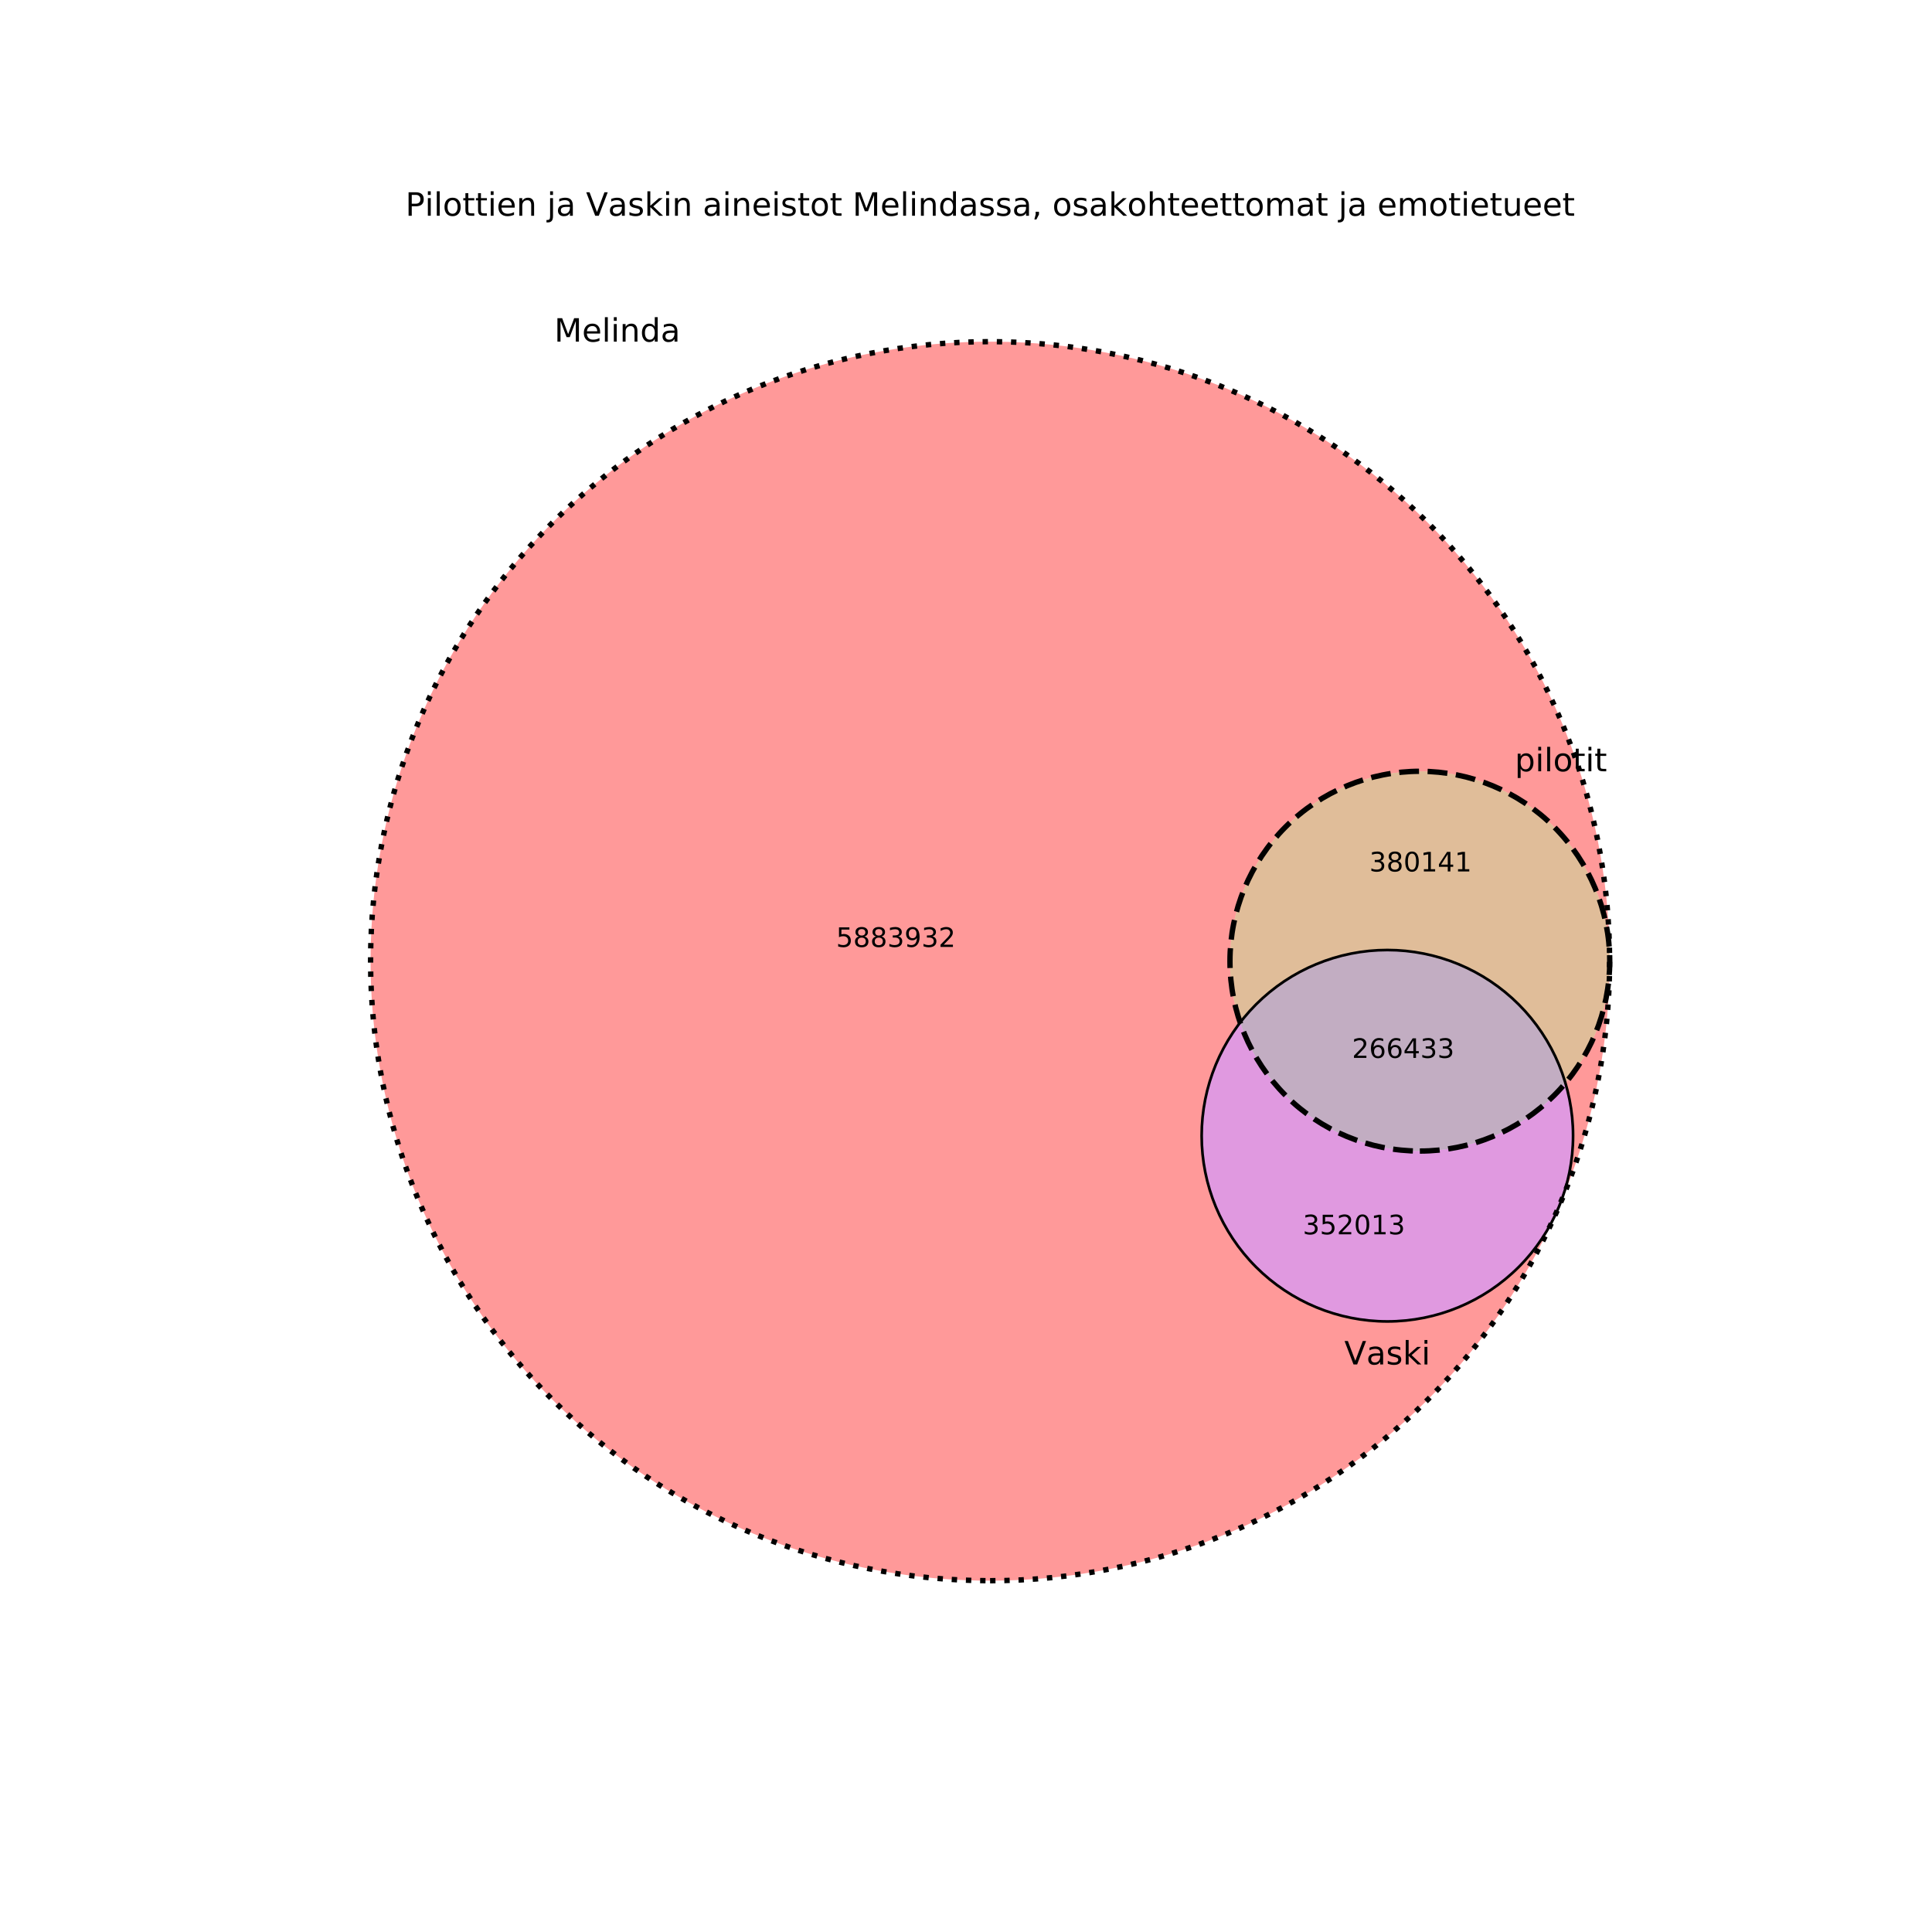
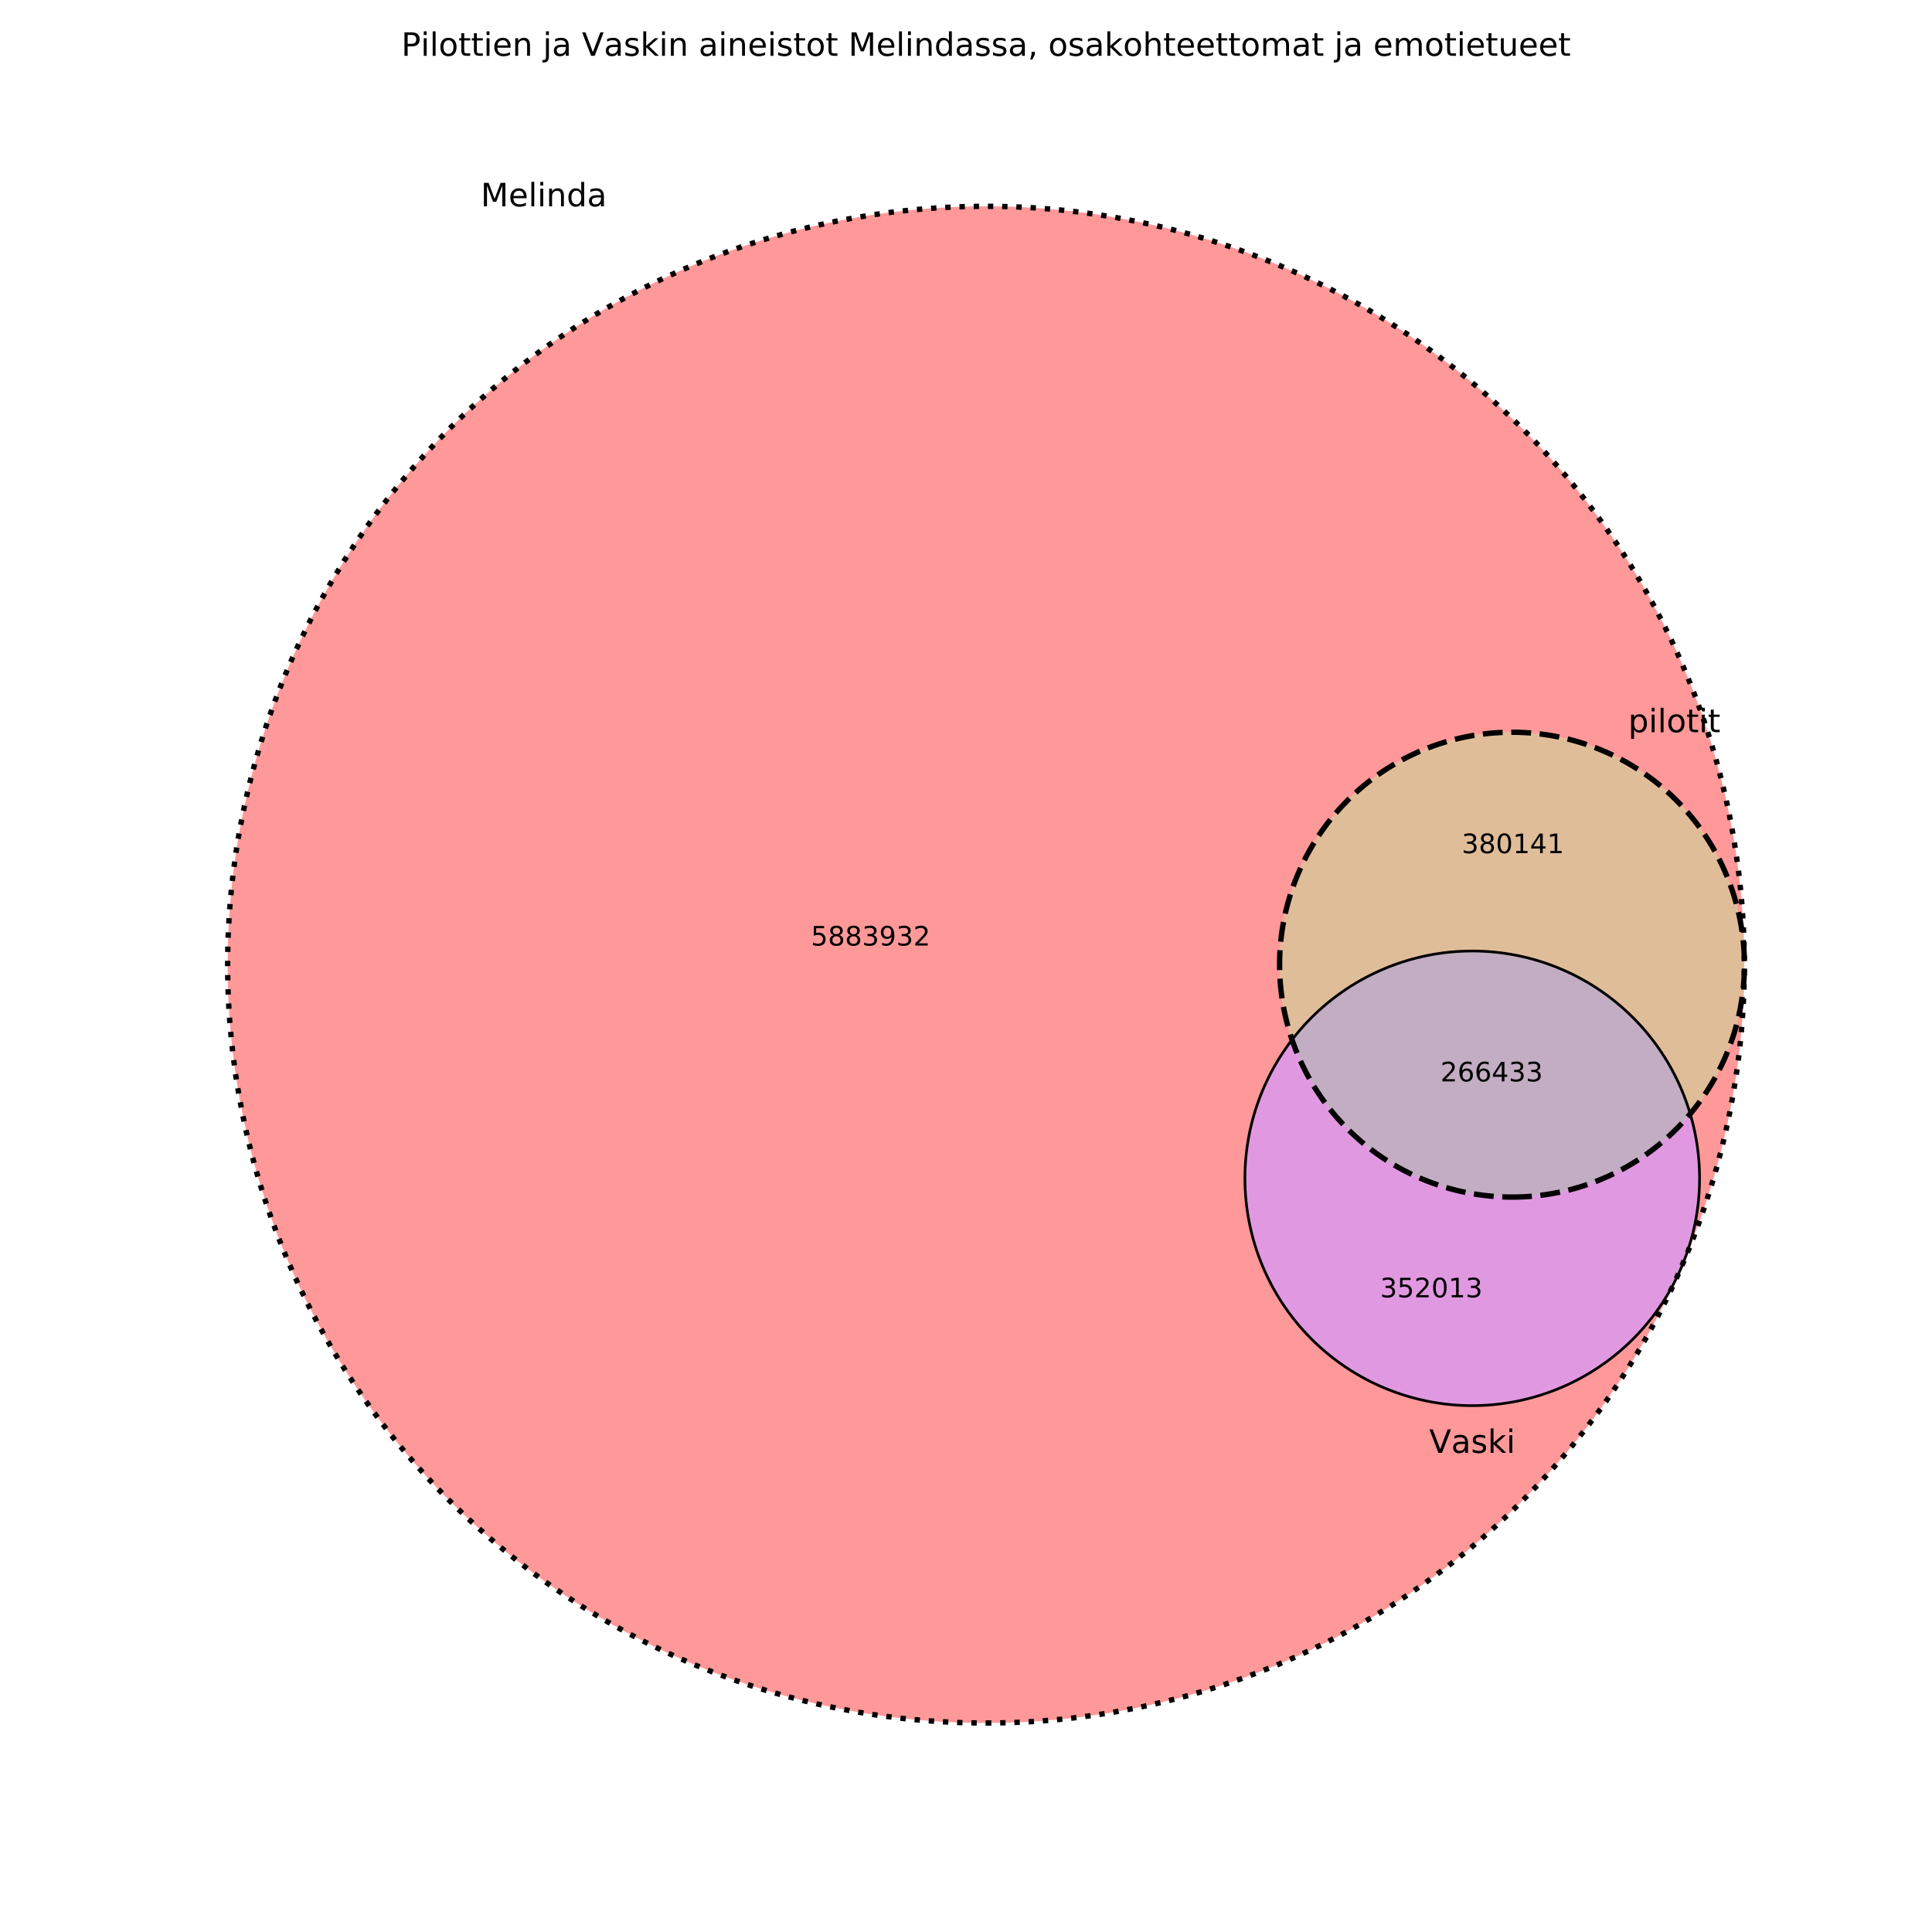
<svg xmlns="http://www.w3.org/2000/svg" xmlns:xlink="http://www.w3.org/1999/xlink" height="720pt" version="1.1" viewBox="0 0 720 720" width="720pt">
  <defs>
    <style type="text/css">
*{stroke-linecap:butt;stroke-linejoin:round;}
  </style>
  </defs>
  <g id="figure_1">
    <g id="patch_1">
      <path d="M 0 720  L 720 720  L 720 0  L 0 0  z " style="fill:#ffffff;" />
    </g>
    <g id="axes_1">
      <g id="patch_2">
-         <path clip-path="url(#p8beb8c3f9b)" d="M 599.839 361.089  C 599.523 368.838 597.934 376.483 595.138 383.717  C 592.341 390.952 588.374 397.677 583.395 403.624  C 585.561 410.946 586.5 418.576 586.174 426.205  C 585.848 433.833 584.262 441.356 581.48 448.466  C 587.34 434.672 591.842 420.34 594.924 405.674  C 598.006 391.007 599.652 376.075 599.839 361.089  M 599.839 355.311  C 599.487 327.124 593.975 299.239 583.577 273.038  C 573.179 246.836 558.07 222.76 538.999 202.001  C 519.928 181.243 497.215 164.151 471.987 151.575  C 446.759 138.998 419.44 131.147 391.384 128.412  C 363.328 125.676 335.007 128.102 307.825 135.569  C 280.643 143.035 255.056 155.417 232.335 172.101  C 209.613 188.785 190.138 209.489 174.874 233.189  C 159.611 256.888 148.817 283.183 143.026 310.771  C 137.235 338.359 136.545 366.775 140.991 394.612  C 145.437 422.448 154.943 449.236 169.038 473.648  C 183.134 498.06 201.582 519.685 223.468 537.451  C 245.353 555.217 270.309 568.826 297.097 577.603  C 323.885 586.379 352.055 590.176 380.21 588.805  C 408.366 587.433 436.034 580.917 461.842 569.579  C 487.651 558.241 511.166 542.272 531.221 522.463  C 551.277 502.654 567.536 479.339 579.193 453.673  C 574.941 462.36 568.916 470.061 561.505 476.277  C 554.095 482.493 545.463 487.087 536.168 489.762  C 526.873 492.436 517.119 493.133 507.538 491.807  C 497.958 490.481 488.76 487.161 480.541 482.061  C 472.323 476.962 465.263 470.196 459.82 462.201  C 454.377 454.206 450.669 445.158 448.938 435.642  C 447.206 426.126 447.489 416.352 449.767 406.952  C 452.045 397.551 456.268 388.732 462.164 381.065  C 458.884 371.458 457.71 361.257 458.72 351.156  C 459.731 341.055 462.903 331.289 468.021 322.522  C 473.139 313.755 480.084 306.192 488.383 300.346  C 496.683 294.5 506.143 290.508 516.122 288.642  C 526.1 286.775 536.364 287.077 546.215 289.528  C 556.066 291.978 565.276 296.52 573.217 302.844  C 581.158 309.168 587.646 317.127 592.239 326.179  C 596.833 335.232 599.425 345.168 599.839 355.311  " style="fill:#ff0000;opacity:0.4;" />
+         <path clip-path="url(#pfd903be830)" d="M 650.03 363.036  C 649.643 372.522 647.698 381.88 644.275 390.735  C 640.852 399.59 635.996 407.822 629.902 415.102  C 632.552 424.064 633.702 433.404 633.303 442.742  C 632.904 452.08 630.963 461.288 627.558 469.992  C 634.73 453.107 640.241 435.564 644.014 417.611  C 647.786 399.658 649.801 381.38 650.03 363.036  M 650.03 355.964  C 649.599 321.461 642.852 287.328 630.124 255.256  C 617.396 223.184 598.902 193.713 575.558 168.303  C 552.214 142.893 524.412 121.972 493.531 106.578  C 462.651 91.183 429.211 81.573 394.868 78.225  C 360.526 74.877 325.859 77.846 292.587 86.985  C 259.314 96.125 227.995 111.282 200.182 131.703  C 172.369 152.125 148.53 177.469 129.847 206.478  C 111.164 235.488 97.951 267.675 90.862 301.444  C 83.774 335.213 82.93 369.997 88.372 404.07  C 93.813 438.143 105.45 470.934 122.703 500.815  C 139.957 530.697 162.539 557.167 189.328 578.914  C 216.118 600.661 246.665 617.319 279.455 628.062  C 312.245 638.805 346.727 643.453 381.191 641.774  C 415.655 640.096 449.522 632.12 481.113 618.241  C 512.704 604.363 541.488 584.815 566.037 560.568  C 590.587 536.321 610.489 507.781 624.758 476.364  C 619.554 486.999 612.178 496.425 603.107 504.034  C 594.036 511.642 583.47 517.265 572.092 520.539  C 560.715 523.814 548.776 524.667 537.048 523.043  C 525.321 521.42 514.063 517.356 504.002 511.114  C 493.942 504.872 485.301 496.59 478.638 486.804  C 471.975 477.017 467.437 465.942 465.318 454.293  C 463.198 442.645 463.544 430.681 466.332 419.175  C 469.121 407.669 474.291 396.874 481.508 387.488  C 477.493 375.729 476.055 363.242 477.292 350.878  C 478.529 338.513 482.412 326.559 488.676 315.828  C 494.941 305.097 503.442 295.839 513.601 288.683  C 523.76 281.528 535.341 276.641 547.555 274.356  C 559.769 272.071 572.333 272.441 584.391 275.441  C 596.45 278.44 607.723 284 617.443 291.74  C 627.163 299.481 635.105 309.224 640.728 320.305  C 646.35 331.386 649.523 343.548 650.03 355.964  " style="fill:#ff0000;opacity:0.4;" />
      </g>
      <g id="patch_3">
-         <path clip-path="url(#p8beb8c3f9b)" d="M 599.839 355.311  C 599.425 345.168 596.833 335.232 592.239 326.179  C 587.646 317.127 581.158 309.168 573.217 302.844  C 565.276 296.52 556.066 291.978 546.215 289.528  C 536.364 287.077 526.1 286.775 516.122 288.642  C 506.143 290.508 496.683 294.5 488.383 300.346  C 480.084 306.192 473.139 313.755 468.021 322.522  C 462.903 331.289 459.731 341.055 458.72 351.156  C 457.71 361.257 458.884 371.458 462.164 381.065  C 469.942 370.95 480.367 363.181 492.282 358.619  C 504.198 354.057 517.146 352.877 529.69 355.212  C 542.233 357.546 553.89 363.304 563.367 371.847  C 572.844 380.389 579.777 391.389 583.395 403.624  C 588.374 397.677 592.341 390.952 595.138 383.717  C 597.934 376.483 599.523 368.838 599.839 361.089  C 599.851 360.126 599.857 359.163 599.857 358.2  C 599.857 357.237 599.851 356.274 599.839 355.311  " style="fill:#b25900;opacity:0.4;" />
+         <path clip-path="url(#pfd903be830)" d="M 650.03 355.964  C 649.523 343.548 646.35 331.386 640.728 320.305  C 635.105 309.224 627.163 299.481 617.443 291.74  C 607.723 284 596.45 278.44 584.391 275.441  C 572.333 272.441 559.769 272.071 547.555 274.356  C 535.341 276.641 523.76 281.528 513.601 288.683  C 503.442 295.839 494.941 305.097 488.676 315.828  C 482.412 326.559 478.529 338.513 477.292 350.878  C 476.055 363.242 477.493 375.729 481.508 387.488  C 491.028 375.107 503.789 365.597 518.374 360.013  C 532.959 354.428 548.809 352.985 564.163 355.842  C 579.517 358.699 593.786 365.747 605.386 376.204  C 616.987 386.661 625.472 400.125 629.902 415.102  C 635.996 407.822 640.852 399.59 644.275 390.735  C 647.698 381.88 649.643 372.522 650.03 363.036  C 650.045 361.858 650.053 360.679 650.053 359.5  C 650.053 358.321 650.045 357.142 650.03 355.964  " style="fill:#b25900;opacity:0.4;" />
      </g>
      <g id="patch_4">
-         <path clip-path="url(#p8beb8c3f9b)" d="M 583.395 403.624  C 575.341 413.246 564.87 420.554 553.061 424.797  C 541.252 429.04 528.524 430.066 516.188 427.771  C 503.851 425.475 492.345 419.939 482.852 411.732  C 473.36 403.526 466.219 392.94 462.164 381.065  C 456.268 388.732 452.045 397.551 449.767 406.952  C 447.489 416.352 447.206 426.126 448.938 435.642  C 450.669 445.158 454.377 454.206 459.82 462.201  C 465.263 470.196 472.323 476.962 480.541 482.061  C 488.76 487.161 497.958 490.481 507.538 491.807  C 517.119 493.133 526.873 492.436 536.168 489.762  C 545.463 487.087 554.095 482.493 561.505 476.277  C 568.916 470.061 574.941 462.36 579.193 453.673  C 579.585 452.81 579.971 451.944 580.353 451.077  C 580.734 450.209 581.11 449.339 581.48 448.466  C 584.262 441.356 585.848 433.833 586.174 426.205  C 586.5 418.576 585.561 410.946 583.395 403.624  " style="fill:#b200b2;opacity:0.4;" />
+         <path clip-path="url(#pfd903be830)" d="M 629.902 415.102  C 620.042 426.879 607.226 435.825 592.77 441.019  C 578.315 446.212 562.736 447.469 547.635 444.659  C 532.535 441.849 518.45 435.072 506.831 425.027  C 495.212 414.981 486.471 402.024 481.508 387.488  C 474.291 396.874 469.121 407.669 466.332 419.175  C 463.544 430.681 463.198 442.645 465.318 454.293  C 467.437 465.942 471.975 477.017 478.638 486.804  C 485.301 496.59 493.942 504.872 504.002 511.114  C 514.063 517.356 525.321 521.42 537.048 523.043  C 548.776 524.667 560.715 523.814 572.092 520.539  C 583.47 517.265 594.036 511.642 603.107 504.034  C 612.178 496.425 619.554 486.999 624.758 476.364  C 625.237 475.308 625.711 474.249 626.177 473.187  C 626.644 472.124 627.104 471.059 627.558 469.992  C 630.963 461.288 632.904 452.08 633.303 442.742  C 633.702 433.404 632.552 424.064 629.902 415.102  " style="fill:#b200b2;opacity:0.4;" />
      </g>
      <g id="patch_5">
-         <path clip-path="url(#p8beb8c3f9b)" d="M 462.164 381.065  C 466.219 392.94 473.36 403.526 482.852 411.732  C 492.345 419.939 503.851 425.475 516.188 427.771  C 528.524 430.066 541.252 429.04 553.061 424.797  C 564.87 420.554 575.341 413.246 583.395 403.624  C 579.777 391.389 572.844 380.389 563.367 371.847  C 553.89 363.304 542.233 357.546 529.69 355.212  C 517.146 352.877 504.198 354.057 492.282 358.619  C 480.367 363.181 469.942 370.95 462.164 381.065  " style="fill:#663366;opacity:0.4;" />
+         <path clip-path="url(#pfd903be830)" d="M 481.508 387.488  C 486.471 402.024 495.212 414.981 506.831 425.027  C 518.45 435.072 532.535 441.849 547.635 444.659  C 562.736 447.469 578.315 446.212 592.77 441.019  C 607.226 435.825 620.042 426.879 629.902 415.102  C 625.472 400.125 616.987 386.661 605.386 376.204  C 593.786 365.747 579.517 358.699 564.163 355.842  C 548.809 352.985 532.959 354.428 518.374 360.013  C 503.789 365.597 491.028 375.107 481.508 387.488  " style="fill:#663366;opacity:0.4;" />
      </g>
      <g id="patch_6">
-         <path clip-path="url(#p8beb8c3f9b)" d="M 368.98 589.078  C 430.209 589.078 488.939 564.751 532.235 521.455  C 575.531 478.16 599.857 419.43 599.857 358.2  C 599.857 296.97 575.531 238.24 532.235 194.945  C 488.939 151.649 430.209 127.322 368.98 127.322  C 307.75 127.322 249.02 151.649 205.724 194.945  C 162.428 238.24 138.102 296.97 138.102 358.2  C 138.102 419.43 162.428 478.16 205.724 521.455  C 249.02 564.751 307.75 589.078 368.98 589.078  z " style="fill:none;stroke:#000000;stroke-dasharray:2,3.3;stroke-dashoffset:0;stroke-linejoin:miter;stroke-width:2;" />
+         <path clip-path="url(#pfd903be830)" d="M 367.444 642.109  C 442.392 642.109 514.282 612.331 567.278 559.335  C 620.275 506.338 650.053 434.449 650.053 359.5  C 650.053 284.551 620.275 212.662 567.278 159.665  C 514.282 106.669 442.392 76.891 367.444 76.891  C 292.495 76.891 220.606 106.669 167.609 159.665  C 114.612 212.662 84.835 284.551 84.835 359.5  C 84.835 434.449 114.612 506.338 167.609 559.335  C 220.606 612.331 292.495 642.109 367.444 642.109  z " style="fill:none;stroke:#000000;stroke-dasharray:2,3.3;stroke-dashoffset:0;stroke-linejoin:miter;stroke-width:2;" />
      </g>
      <g id="patch_7">
-         <path clip-path="url(#p8beb8c3f9b)" d="M 529.134 428.965  C 547.901 428.965 565.902 421.509 579.172 408.238  C 592.442 394.968 599.898 376.967 599.898 358.2  C 599.898 339.433 592.442 321.432 579.172 308.162  C 565.902 294.891 547.901 287.435 529.134 287.435  C 510.366 287.435 492.366 294.891 479.095 308.162  C 465.825 321.432 458.369 339.433 458.369 358.2  C 458.369 376.967 465.825 394.968 479.095 408.238  C 492.366 421.509 510.366 428.965 529.134 428.965  z " style="fill:none;stroke:#000000;stroke-dasharray:7.4,3.2;stroke-dashoffset:0;stroke-linejoin:miter;stroke-width:2;" />
+         <path clip-path="url(#pfd903be830)" d="M 563.482 446.121  C 586.454 446.121 608.488 436.994 624.732 420.75  C 640.976 404.506 650.103 382.472 650.103 359.5  C 650.103 336.528 640.976 314.494 624.732 298.25  C 608.488 282.006 586.454 272.879 563.482 272.879  C 540.51 272.879 518.476 282.006 502.232 298.25  C 485.988 314.494 476.861 336.528 476.861 359.5  C 476.861 382.472 485.988 404.506 502.232 420.75  C 518.476 436.994 540.51 446.121 563.482 446.121  z " style="fill:none;stroke:#000000;stroke-dasharray:7.4,3.2;stroke-dashoffset:0;stroke-linejoin:miter;stroke-width:2;" />
      </g>
      <g id="patch_8">
-         <path clip-path="url(#p8beb8c3f9b)" d="M 517.028 492.461  C 535.383 492.461 552.988 485.168 565.966 472.19  C 578.945 459.211 586.237 441.606 586.237 423.252  C 586.237 404.898 578.945 387.293 565.966 374.314  C 552.988 361.336 535.383 354.044 517.028 354.044  C 498.674 354.044 481.069 361.336 468.091 374.314  C 455.112 387.293 447.82 404.898 447.82 423.252  C 447.82 441.606 455.112 459.211 468.091 472.19  C 481.069 485.168 498.674 492.461 517.028 492.461  z " style="fill:none;stroke:#000000;stroke-linejoin:miter;" />
+         <path clip-path="url(#pfd903be830)" d="M 548.665 523.843  C 571.131 523.843 592.681 514.917 608.568 499.031  C 624.454 483.144 633.38 461.595 633.38 439.128  C 633.38 416.661 624.454 395.111 608.568 379.225  C 592.681 363.338 571.131 354.412 548.665 354.412  C 526.198 354.412 504.648 363.338 488.762 379.225  C 472.875 395.111 463.949 416.661 463.949 439.128  C 463.949 461.595 472.875 483.144 488.762 499.031  C 504.648 514.917 526.198 523.843 548.665 523.843  z " style="fill:none;stroke:#000000;stroke-linejoin:miter;" />
      </g>
      <g id="text_1">
        <defs>
          <path d="M 10.797 72.906  L 49.516 72.906  L 49.516 64.594  L 19.828 64.594  L 19.828 46.734  Q 21.969 47.469 24.109 47.828  Q 26.266 48.188 28.422 48.188  Q 40.625 48.188 47.75 41.5  Q 54.891 34.812 54.891 23.391  Q 54.891 11.625 47.562 5.094  Q 40.234 -1.422 26.906 -1.422  Q 22.312 -1.422 17.547 -0.641  Q 12.797 0.141 7.719 1.703  L 7.719 11.625  Q 12.109 9.234 16.797 8.062  Q 21.484 6.891 26.703 6.891  Q 35.156 6.891 40.078 11.328  Q 45.016 15.766 45.016 23.391  Q 45.016 31 40.078 35.438  Q 35.156 39.891 26.703 39.891  Q 22.75 39.891 18.812 39.016  Q 14.891 38.141 10.797 36.281  z " id="DejaVuSans-35" />
          <path d="M 31.781 34.625  Q 24.75 34.625 20.719 30.859  Q 16.703 27.094 16.703 20.516  Q 16.703 13.922 20.719 10.156  Q 24.75 6.391 31.781 6.391  Q 38.812 6.391 42.859 10.172  Q 46.922 13.969 46.922 20.516  Q 46.922 27.094 42.891 30.859  Q 38.875 34.625 31.781 34.625  z M 21.922 38.812  Q 15.578 40.375 12.031 44.719  Q 8.5 49.078 8.5 55.328  Q 8.5 64.062 14.719 69.141  Q 20.953 74.219 31.781 74.219  Q 42.672 74.219 48.875 69.141  Q 55.078 64.062 55.078 55.328  Q 55.078 49.078 51.531 44.719  Q 48 40.375 41.703 38.812  Q 48.828 37.156 52.797 32.312  Q 56.781 27.484 56.781 20.516  Q 56.781 9.906 50.312 4.234  Q 43.844 -1.422 31.781 -1.422  Q 19.734 -1.422 13.25 4.234  Q 6.781 9.906 6.781 20.516  Q 6.781 27.484 10.781 32.312  Q 14.797 37.156 21.922 38.812  z M 18.312 54.391  Q 18.312 48.734 21.844 45.562  Q 25.391 42.391 31.781 42.391  Q 38.141 42.391 41.719 45.562  Q 45.312 48.734 45.312 54.391  Q 45.312 60.062 41.719 63.234  Q 38.141 66.406 31.781 66.406  Q 25.391 66.406 21.844 63.234  Q 18.312 60.062 18.312 54.391  z " id="DejaVuSans-38" />
          <path d="M 40.578 39.312  Q 47.656 37.797 51.625 33  Q 55.609 28.219 55.609 21.188  Q 55.609 10.406 48.188 4.484  Q 40.766 -1.422 27.094 -1.422  Q 22.516 -1.422 17.656 -0.516  Q 12.797 0.391 7.625 2.203  L 7.625 11.719  Q 11.719 9.328 16.594 8.109  Q 21.484 6.891 26.812 6.891  Q 36.078 6.891 40.938 10.547  Q 45.797 14.203 45.797 21.188  Q 45.797 27.641 41.281 31.266  Q 36.766 34.906 28.719 34.906  L 20.219 34.906  L 20.219 43.016  L 29.109 43.016  Q 36.375 43.016 40.234 45.922  Q 44.094 48.828 44.094 54.297  Q 44.094 59.906 40.109 62.906  Q 36.141 65.922 28.719 65.922  Q 24.656 65.922 20.016 65.031  Q 15.375 64.156 9.812 62.312  L 9.812 71.094  Q 15.438 72.656 20.344 73.438  Q 25.25 74.219 29.594 74.219  Q 40.828 74.219 47.359 69.109  Q 53.906 64.016 53.906 55.328  Q 53.906 49.266 50.438 45.094  Q 46.969 40.922 40.578 39.312  z " id="DejaVuSans-33" />
          <path d="M 10.984 1.516  L 10.984 10.5  Q 14.703 8.734 18.5 7.812  Q 22.312 6.891 25.984 6.891  Q 35.75 6.891 40.891 13.453  Q 46.047 20.016 46.781 33.406  Q 43.953 29.203 39.594 26.953  Q 35.25 24.703 29.984 24.703  Q 19.047 24.703 12.672 31.312  Q 6.297 37.938 6.297 49.422  Q 6.297 60.641 12.938 67.422  Q 19.578 74.219 30.609 74.219  Q 43.266 74.219 49.922 64.516  Q 56.594 54.828 56.594 36.375  Q 56.594 19.141 48.406 8.859  Q 40.234 -1.422 26.422 -1.422  Q 22.703 -1.422 18.891 -0.688  Q 15.094 0.047 10.984 1.516  z M 30.609 32.422  Q 37.25 32.422 41.125 36.953  Q 45.016 41.5 45.016 49.422  Q 45.016 57.281 41.125 61.844  Q 37.25 66.406 30.609 66.406  Q 23.969 66.406 20.094 61.844  Q 16.219 57.281 16.219 49.422  Q 16.219 41.5 20.094 36.953  Q 23.969 32.422 30.609 32.422  z " id="DejaVuSans-39" />
          <path d="M 19.188 8.297  L 53.609 8.297  L 53.609 0  L 7.328 0  L 7.328 8.297  Q 12.938 14.109 22.625 23.891  Q 32.328 33.688 34.812 36.531  Q 39.547 41.844 41.422 45.531  Q 43.312 49.219 43.312 52.781  Q 43.312 58.594 39.234 62.25  Q 35.156 65.922 28.609 65.922  Q 23.969 65.922 18.812 64.312  Q 13.672 62.703 7.812 59.422  L 7.812 69.391  Q 13.766 71.781 18.938 73  Q 24.125 74.219 28.422 74.219  Q 39.75 74.219 46.484 68.547  Q 53.219 62.891 53.219 53.422  Q 53.219 48.922 51.531 44.891  Q 49.859 40.875 45.406 35.406  Q 44.188 33.984 37.641 27.219  Q 31.109 20.453 19.188 8.297  z " id="DejaVuSans-32" />
        </defs>
-         <g transform="translate(311.5931 352.8892)scale(0.1 -0.1)">
+         <g transform="translate(302.1887 352.381)scale(0.1 -0.1)">
          <use xlink:href="#DejaVuSans-35" />
          <use x="63.623" xlink:href="#DejaVuSans-38" />
          <use x="127.246" xlink:href="#DejaVuSans-38" />
          <use x="190.869" xlink:href="#DejaVuSans-33" />
          <use x="254.492" xlink:href="#DejaVuSans-39" />
          <use x="318.115" xlink:href="#DejaVuSans-33" />
          <use x="381.738" xlink:href="#DejaVuSans-32" />
        </g>
      </g>
      <g id="text_2">
        <defs>
          <path d="M 31.781 66.406  Q 24.172 66.406 20.328 58.906  Q 16.5 51.422 16.5 36.375  Q 16.5 21.391 20.328 13.891  Q 24.172 6.391 31.781 6.391  Q 39.453 6.391 43.281 13.891  Q 47.125 21.391 47.125 36.375  Q 47.125 51.422 43.281 58.906  Q 39.453 66.406 31.781 66.406  z M 31.781 74.219  Q 44.047 74.219 50.516 64.516  Q 56.984 54.828 56.984 36.375  Q 56.984 17.969 50.516 8.266  Q 44.047 -1.422 31.781 -1.422  Q 19.531 -1.422 13.062 8.266  Q 6.594 17.969 6.594 36.375  Q 6.594 54.828 13.062 64.516  Q 19.531 74.219 31.781 74.219  z " id="DejaVuSans-30" />
          <path d="M 12.406 8.297  L 28.516 8.297  L 28.516 63.922  L 10.984 60.406  L 10.984 69.391  L 28.422 72.906  L 38.281 72.906  L 38.281 8.297  L 54.391 8.297  L 54.391 0  L 12.406 0  z " id="DejaVuSans-31" />
          <path d="M 37.797 64.312  L 12.891 25.391  L 37.797 25.391  z M 35.203 72.906  L 47.609 72.906  L 47.609 25.391  L 58.016 25.391  L 58.016 17.188  L 47.609 17.188  L 47.609 0  L 37.797 0  L 37.797 17.188  L 4.891 17.188  L 4.891 26.703  z " id="DejaVuSans-34" />
        </defs>
-         <g transform="translate(510.3111 324.7603)scale(0.1 -0.1)">
+         <g transform="translate(544.7191 317.9495)scale(0.1 -0.1)">
          <use xlink:href="#DejaVuSans-33" />
          <use x="63.623" xlink:href="#DejaVuSans-38" />
          <use x="127.246" xlink:href="#DejaVuSans-30" />
          <use x="190.869" xlink:href="#DejaVuSans-31" />
          <use x="254.492" xlink:href="#DejaVuSans-34" />
          <use x="318.115" xlink:href="#DejaVuSans-31" />
        </g>
      </g>
      <g id="text_3">
-         <g transform="translate(485.4886 459.9926)scale(0.1 -0.1)">
+         <g transform="translate(514.3348 483.4821)scale(0.1 -0.1)">
          <use xlink:href="#DejaVuSans-33" />
          <use x="63.623" xlink:href="#DejaVuSans-35" />
          <use x="127.246" xlink:href="#DejaVuSans-32" />
          <use x="190.869" xlink:href="#DejaVuSans-30" />
          <use x="254.492" xlink:href="#DejaVuSans-31" />
          <use x="318.115" xlink:href="#DejaVuSans-33" />
        </g>
      </g>
      <g id="text_4">
        <defs>
          <path d="M 33.016 40.375  Q 26.375 40.375 22.484 35.828  Q 18.609 31.297 18.609 23.391  Q 18.609 15.531 22.484 10.953  Q 26.375 6.391 33.016 6.391  Q 39.656 6.391 43.531 10.953  Q 47.406 15.531 47.406 23.391  Q 47.406 31.297 43.531 35.828  Q 39.656 40.375 33.016 40.375  z M 52.594 71.297  L 52.594 62.312  Q 48.875 64.062 45.094 64.984  Q 41.312 65.922 37.594 65.922  Q 27.828 65.922 22.672 59.328  Q 17.531 52.734 16.797 39.406  Q 19.672 43.656 24.016 45.922  Q 28.375 48.188 33.594 48.188  Q 44.578 48.188 50.953 41.516  Q 57.328 34.859 57.328 23.391  Q 57.328 12.156 50.688 5.359  Q 44.047 -1.422 33.016 -1.422  Q 20.359 -1.422 13.672 8.266  Q 6.984 17.969 6.984 36.375  Q 6.984 53.656 15.188 63.938  Q 23.391 74.219 37.203 74.219  Q 40.922 74.219 44.703 73.484  Q 48.484 72.75 52.594 71.297  z " id="DejaVuSans-36" />
        </defs>
-         <g transform="translate(503.8511 394.2505)scale(0.1 -0.1)">
+         <g transform="translate(536.8116 403.0097)scale(0.1 -0.1)">
          <use xlink:href="#DejaVuSans-32" />
          <use x="63.623" xlink:href="#DejaVuSans-36" />
          <use x="127.246" xlink:href="#DejaVuSans-36" />
          <use x="190.869" xlink:href="#DejaVuSans-34" />
          <use x="254.492" xlink:href="#DejaVuSans-33" />
          <use x="318.115" xlink:href="#DejaVuSans-33" />
        </g>
      </g>
      <g id="text_5">
        <defs>
          <path d="M 9.812 72.906  L 24.516 72.906  L 43.109 23.297  L 61.812 72.906  L 76.516 72.906  L 76.516 0  L 66.891 0  L 66.891 64.016  L 48.094 14.016  L 38.188 14.016  L 19.391 64.016  L 19.391 0  L 9.812 0  z " id="DejaVuSans-4d" />
          <path d="M 56.203 29.594  L 56.203 25.203  L 14.891 25.203  Q 15.484 15.922 20.484 11.062  Q 25.484 6.203 34.422 6.203  Q 39.594 6.203 44.453 7.469  Q 49.312 8.734 54.109 11.281  L 54.109 2.781  Q 49.266 0.734 44.188 -0.344  Q 39.109 -1.422 33.891 -1.422  Q 20.797 -1.422 13.156 6.188  Q 5.516 13.812 5.516 26.812  Q 5.516 40.234 12.766 48.109  Q 20.016 56 32.328 56  Q 43.359 56 49.781 48.891  Q 56.203 41.797 56.203 29.594  z M 47.219 32.234  Q 47.125 39.594 43.094 43.984  Q 39.062 48.391 32.422 48.391  Q 24.906 48.391 20.391 44.141  Q 15.875 39.891 15.188 32.172  z " id="DejaVuSans-65" />
          <path d="M 9.422 75.984  L 18.406 75.984  L 18.406 0  L 9.422 0  z " id="DejaVuSans-6c" />
          <path d="M 9.422 54.688  L 18.406 54.688  L 18.406 0  L 9.422 0  z M 9.422 75.984  L 18.406 75.984  L 18.406 64.594  L 9.422 64.594  z " id="DejaVuSans-69" />
          <path d="M 54.891 33.016  L 54.891 0  L 45.906 0  L 45.906 32.719  Q 45.906 40.484 42.875 44.328  Q 39.844 48.188 33.797 48.188  Q 26.516 48.188 22.312 43.547  Q 18.109 38.922 18.109 30.906  L 18.109 0  L 9.078 0  L 9.078 54.688  L 18.109 54.688  L 18.109 46.188  Q 21.344 51.125 25.703 53.562  Q 30.078 56 35.797 56  Q 45.219 56 50.047 50.172  Q 54.891 44.344 54.891 33.016  z " id="DejaVuSans-6e" />
          <path d="M 45.406 46.391  L 45.406 75.984  L 54.391 75.984  L 54.391 0  L 45.406 0  L 45.406 8.203  Q 42.578 3.328 38.25 0.953  Q 33.938 -1.422 27.875 -1.422  Q 17.969 -1.422 11.734 6.484  Q 5.516 14.406 5.516 27.297  Q 5.516 40.188 11.734 48.094  Q 17.969 56 27.875 56  Q 33.938 56 38.25 53.625  Q 42.578 51.266 45.406 46.391  z M 14.797 27.297  Q 14.797 17.391 18.875 11.75  Q 22.953 6.109 30.078 6.109  Q 37.203 6.109 41.297 11.75  Q 45.406 17.391 45.406 27.297  Q 45.406 37.203 41.297 42.844  Q 37.203 48.484 30.078 48.484  Q 22.953 48.484 18.875 42.844  Q 14.797 37.203 14.797 27.297  z " id="DejaVuSans-64" />
          <path d="M 34.281 27.484  Q 23.391 27.484 19.188 25  Q 14.984 22.516 14.984 16.5  Q 14.984 11.719 18.141 8.906  Q 21.297 6.109 26.703 6.109  Q 34.188 6.109 38.703 11.406  Q 43.219 16.703 43.219 25.484  L 43.219 27.484  z M 52.203 31.203  L 52.203 0  L 43.219 0  L 43.219 8.297  Q 40.141 3.328 35.547 0.953  Q 30.953 -1.422 24.312 -1.422  Q 15.922 -1.422 10.953 3.297  Q 6 8.016 6 15.922  Q 6 25.141 12.172 29.828  Q 18.359 34.516 30.609 34.516  L 43.219 34.516  L 43.219 35.406  Q 43.219 41.609 39.141 45  Q 35.062 48.391 27.688 48.391  Q 23 48.391 18.547 47.266  Q 14.109 46.141 10.016 43.891  L 10.016 52.203  Q 14.938 54.109 19.578 55.047  Q 24.219 56 28.609 56  Q 40.484 56 46.344 49.844  Q 52.203 43.703 52.203 31.203  z " id="DejaVuSans-61" />
        </defs>
-         <g transform="translate(206.5587 127.3221)scale(0.12 -0.12)">
+         <g transform="translate(179.1574 76.89112)scale(0.12 -0.12)">
          <use xlink:href="#DejaVuSans-4d" />
          <use x="86.279" xlink:href="#DejaVuSans-65" />
          <use x="147.803" xlink:href="#DejaVuSans-6c" />
          <use x="175.586" xlink:href="#DejaVuSans-69" />
          <use x="203.369" xlink:href="#DejaVuSans-6e" />
          <use x="266.748" xlink:href="#DejaVuSans-64" />
          <use x="330.225" xlink:href="#DejaVuSans-61" />
        </g>
      </g>
      <g id="text_6">
        <defs>
          <path d="M 18.109 8.203  L 18.109 -20.797  L 9.078 -20.797  L 9.078 54.688  L 18.109 54.688  L 18.109 46.391  Q 20.953 51.266 25.266 53.625  Q 29.594 56 35.594 56  Q 45.562 56 51.781 48.094  Q 58.016 40.188 58.016 27.297  Q 58.016 14.406 51.781 6.484  Q 45.562 -1.422 35.594 -1.422  Q 29.594 -1.422 25.266 0.953  Q 20.953 3.328 18.109 8.203  z M 48.688 27.297  Q 48.688 37.203 44.609 42.844  Q 40.531 48.484 33.406 48.484  Q 26.266 48.484 22.188 42.844  Q 18.109 37.203 18.109 27.297  Q 18.109 17.391 22.188 11.75  Q 26.266 6.109 33.406 6.109  Q 40.531 6.109 44.609 11.75  Q 48.688 17.391 48.688 27.297  z " id="DejaVuSans-70" />
          <path d="M 30.609 48.391  Q 23.391 48.391 19.188 42.75  Q 14.984 37.109 14.984 27.297  Q 14.984 17.484 19.156 11.844  Q 23.344 6.203 30.609 6.203  Q 37.797 6.203 41.984 11.859  Q 46.188 17.531 46.188 27.297  Q 46.188 37.016 41.984 42.703  Q 37.797 48.391 30.609 48.391  z M 30.609 56  Q 42.328 56 49.016 48.375  Q 55.719 40.766 55.719 27.297  Q 55.719 13.875 49.016 6.219  Q 42.328 -1.422 30.609 -1.422  Q 18.844 -1.422 12.172 6.219  Q 5.516 13.875 5.516 27.297  Q 5.516 40.766 12.172 48.375  Q 18.844 56 30.609 56  z " id="DejaVuSans-6f" />
          <path d="M 18.312 70.219  L 18.312 54.688  L 36.812 54.688  L 36.812 47.703  L 18.312 47.703  L 18.312 18.016  Q 18.312 11.328 20.141 9.422  Q 21.969 7.516 27.594 7.516  L 36.812 7.516  L 36.812 0  L 27.594 0  Q 17.188 0 13.234 3.875  Q 9.281 7.766 9.281 18.016  L 9.281 47.703  L 2.688 47.703  L 2.688 54.688  L 9.281 54.688  L 9.281 70.219  z " id="DejaVuSans-74" />
        </defs>
-         <g transform="translate(564.516 287.4351)scale(0.12 -0.12)">
+         <g transform="translate(606.7924 272.8794)scale(0.12 -0.12)">
          <use xlink:href="#DejaVuSans-70" />
          <use x="63.477" xlink:href="#DejaVuSans-69" />
          <use x="91.26" xlink:href="#DejaVuSans-6c" />
          <use x="119.043" xlink:href="#DejaVuSans-6f" />
          <use x="180.225" xlink:href="#DejaVuSans-74" />
          <use x="219.434" xlink:href="#DejaVuSans-69" />
          <use x="247.217" xlink:href="#DejaVuSans-74" />
        </g>
      </g>
      <g id="text_7">
        <defs>
          <path d="M 28.609 0  L 0.781 72.906  L 11.078 72.906  L 34.188 11.531  L 57.328 72.906  L 67.578 72.906  L 39.797 0  z " id="DejaVuSans-56" />
          <path d="M 44.281 53.078  L 44.281 44.578  Q 40.484 46.531 36.375 47.5  Q 32.281 48.484 27.875 48.484  Q 21.188 48.484 17.844 46.438  Q 14.5 44.391 14.5 40.281  Q 14.5 37.156 16.891 35.375  Q 19.281 33.594 26.516 31.984  L 29.594 31.297  Q 39.156 29.25 43.188 25.516  Q 47.219 21.781 47.219 15.094  Q 47.219 7.469 41.188 3.016  Q 35.156 -1.422 24.609 -1.422  Q 20.219 -1.422 15.453 -0.562  Q 10.688 0.297 5.422 2  L 5.422 11.281  Q 10.406 8.688 15.234 7.391  Q 20.062 6.109 24.812 6.109  Q 31.156 6.109 34.562 8.281  Q 37.984 10.453 37.984 14.406  Q 37.984 18.062 35.516 20.016  Q 33.062 21.969 24.703 23.781  L 21.578 24.516  Q 13.234 26.266 9.516 29.906  Q 5.812 33.547 5.812 39.891  Q 5.812 47.609 11.281 51.797  Q 16.75 56 26.812 56  Q 31.781 56 36.172 55.266  Q 40.578 54.547 44.281 53.078  z " id="DejaVuSans-73" />
          <path d="M 9.078 75.984  L 18.109 75.984  L 18.109 31.109  L 44.922 54.688  L 56.391 54.688  L 27.391 29.109  L 57.625 0  L 45.906 0  L 18.109 26.703  L 18.109 0  L 9.078 0  z " id="DejaVuSans-6b" />
        </defs>
-         <g transform="translate(500.9868 508.4996)scale(0.12 -0.12)">
+         <g transform="translate(532.6231 541.433)scale(0.12 -0.12)">
          <use xlink:href="#DejaVuSans-56" />
          <use x="68.299" xlink:href="#DejaVuSans-61" />
          <use x="129.578" xlink:href="#DejaVuSans-73" />
          <use x="181.678" xlink:href="#DejaVuSans-6b" />
          <use x="239.588" xlink:href="#DejaVuSans-69" />
        </g>
      </g>
      <g id="text_8">
        <defs>
          <path d="M 19.672 64.797  L 19.672 37.406  L 32.078 37.406  Q 38.969 37.406 42.719 40.969  Q 46.484 44.531 46.484 51.125  Q 46.484 57.672 42.719 61.234  Q 38.969 64.797 32.078 64.797  z M 9.812 72.906  L 32.078 72.906  Q 44.344 72.906 50.609 67.359  Q 56.891 61.812 56.891 51.125  Q 56.891 40.328 50.609 34.812  Q 44.344 29.297 32.078 29.297  L 19.672 29.297  L 19.672 0  L 9.812 0  z " id="DejaVuSans-50" />
          <path id="DejaVuSans-20" />
          <path d="M 9.422 54.688  L 18.406 54.688  L 18.406 -0.984  Q 18.406 -11.422 14.422 -16.109  Q 10.453 -20.797 1.609 -20.797  L -1.812 -20.797  L -1.812 -13.188  L 0.594 -13.188  Q 5.719 -13.188 7.562 -10.812  Q 9.422 -8.453 9.422 -0.984  z M 9.422 75.984  L 18.406 75.984  L 18.406 64.594  L 9.422 64.594  z " id="DejaVuSans-6a" />
          <path d="M 11.719 12.406  L 22.016 12.406  L 22.016 4  L 14.016 -11.625  L 7.719 -11.625  L 11.719 4  z " id="DejaVuSans-2c" />
          <path d="M 54.891 33.016  L 54.891 0  L 45.906 0  L 45.906 32.719  Q 45.906 40.484 42.875 44.328  Q 39.844 48.188 33.797 48.188  Q 26.516 48.188 22.312 43.547  Q 18.109 38.922 18.109 30.906  L 18.109 0  L 9.078 0  L 9.078 75.984  L 18.109 75.984  L 18.109 46.188  Q 21.344 51.125 25.703 53.562  Q 30.078 56 35.797 56  Q 45.219 56 50.047 50.172  Q 54.891 44.344 54.891 33.016  z " id="DejaVuSans-68" />
          <path d="M 52 44.188  Q 55.375 50.25 60.062 53.125  Q 64.75 56 71.094 56  Q 79.641 56 84.281 50.016  Q 88.922 44.047 88.922 33.016  L 88.922 0  L 79.891 0  L 79.891 32.719  Q 79.891 40.578 77.094 44.375  Q 74.312 48.188 68.609 48.188  Q 61.625 48.188 57.562 43.547  Q 53.516 38.922 53.516 30.906  L 53.516 0  L 44.484 0  L 44.484 32.719  Q 44.484 40.625 41.703 44.406  Q 38.922 48.188 33.109 48.188  Q 26.219 48.188 22.156 43.531  Q 18.109 38.875 18.109 30.906  L 18.109 0  L 9.078 0  L 9.078 54.688  L 18.109 54.688  L 18.109 46.188  Q 21.188 51.219 25.484 53.609  Q 29.781 56 35.688 56  Q 41.656 56 45.828 52.969  Q 50 49.953 52 44.188  z " id="DejaVuSans-6d" />
          <path d="M 8.5 21.578  L 8.5 54.688  L 17.484 54.688  L 17.484 21.922  Q 17.484 14.156 20.5 10.266  Q 23.531 6.391 29.594 6.391  Q 36.859 6.391 41.078 11.031  Q 45.312 15.672 45.312 23.688  L 45.312 54.688  L 54.297 54.688  L 54.297 0  L 45.312 0  L 45.312 8.406  Q 42.047 3.422 37.719 1  Q 33.406 -1.422 27.688 -1.422  Q 18.266 -1.422 13.375 4.438  Q 8.5 10.297 8.5 21.578  z M 31.109 56  z " id="DejaVuSans-75" />
        </defs>
-         <g transform="translate(151.0884 80.4)scale(0.12 -0.12)">
+         <g transform="translate(149.5572 20.8)scale(0.12 -0.12)">
          <use xlink:href="#DejaVuSans-50" />
          <use x="60.271" xlink:href="#DejaVuSans-69" />
          <use x="88.055" xlink:href="#DejaVuSans-6c" />
          <use x="115.838" xlink:href="#DejaVuSans-6f" />
          <use x="177.02" xlink:href="#DejaVuSans-74" />
          <use x="216.229" xlink:href="#DejaVuSans-74" />
          <use x="255.438" xlink:href="#DejaVuSans-69" />
          <use x="283.221" xlink:href="#DejaVuSans-65" />
          <use x="344.744" xlink:href="#DejaVuSans-6e" />
          <use x="408.123" xlink:href="#DejaVuSans-20" />
          <use x="439.91" xlink:href="#DejaVuSans-6a" />
          <use x="467.693" xlink:href="#DejaVuSans-61" />
          <use x="528.973" xlink:href="#DejaVuSans-20" />
          <use x="560.76" xlink:href="#DejaVuSans-56" />
          <use x="629.059" xlink:href="#DejaVuSans-61" />
          <use x="690.338" xlink:href="#DejaVuSans-73" />
          <use x="742.438" xlink:href="#DejaVuSans-6b" />
          <use x="800.348" xlink:href="#DejaVuSans-69" />
          <use x="828.131" xlink:href="#DejaVuSans-6e" />
          <use x="891.51" xlink:href="#DejaVuSans-20" />
          <use x="923.297" xlink:href="#DejaVuSans-61" />
          <use x="984.576" xlink:href="#DejaVuSans-69" />
          <use x="1012.359" xlink:href="#DejaVuSans-6e" />
          <use x="1075.738" xlink:href="#DejaVuSans-65" />
          <use x="1137.262" xlink:href="#DejaVuSans-69" />
          <use x="1165.045" xlink:href="#DejaVuSans-73" />
          <use x="1217.145" xlink:href="#DejaVuSans-74" />
          <use x="1256.354" xlink:href="#DejaVuSans-6f" />
          <use x="1317.535" xlink:href="#DejaVuSans-74" />
          <use x="1356.744" xlink:href="#DejaVuSans-20" />
          <use x="1388.531" xlink:href="#DejaVuSans-4d" />
          <use x="1474.811" xlink:href="#DejaVuSans-65" />
          <use x="1536.334" xlink:href="#DejaVuSans-6c" />
          <use x="1564.117" xlink:href="#DejaVuSans-69" />
          <use x="1591.9" xlink:href="#DejaVuSans-6e" />
          <use x="1655.279" xlink:href="#DejaVuSans-64" />
          <use x="1718.756" xlink:href="#DejaVuSans-61" />
          <use x="1780.035" xlink:href="#DejaVuSans-73" />
          <use x="1832.135" xlink:href="#DejaVuSans-73" />
          <use x="1884.234" xlink:href="#DejaVuSans-61" />
          <use x="1945.514" xlink:href="#DejaVuSans-2c" />
          <use x="1977.301" xlink:href="#DejaVuSans-20" />
          <use x="2009.088" xlink:href="#DejaVuSans-6f" />
          <use x="2070.27" xlink:href="#DejaVuSans-73" />
          <use x="2122.369" xlink:href="#DejaVuSans-61" />
          <use x="2183.648" xlink:href="#DejaVuSans-6b" />
          <use x="2241.512" xlink:href="#DejaVuSans-6f" />
          <use x="2302.693" xlink:href="#DejaVuSans-68" />
          <use x="2366.072" xlink:href="#DejaVuSans-74" />
          <use x="2405.281" xlink:href="#DejaVuSans-65" />
          <use x="2466.805" xlink:href="#DejaVuSans-65" />
          <use x="2528.328" xlink:href="#DejaVuSans-74" />
          <use x="2567.537" xlink:href="#DejaVuSans-74" />
          <use x="2606.746" xlink:href="#DejaVuSans-6f" />
          <use x="2667.928" xlink:href="#DejaVuSans-6d" />
          <use x="2765.34" xlink:href="#DejaVuSans-61" />
          <use x="2826.619" xlink:href="#DejaVuSans-74" />
          <use x="2865.828" xlink:href="#DejaVuSans-20" />
          <use x="2897.615" xlink:href="#DejaVuSans-6a" />
          <use x="2925.398" xlink:href="#DejaVuSans-61" />
          <use x="2986.678" xlink:href="#DejaVuSans-20" />
          <use x="3018.465" xlink:href="#DejaVuSans-65" />
          <use x="3079.988" xlink:href="#DejaVuSans-6d" />
          <use x="3177.4" xlink:href="#DejaVuSans-6f" />
          <use x="3238.582" xlink:href="#DejaVuSans-74" />
          <use x="3277.791" xlink:href="#DejaVuSans-69" />
          <use x="3305.574" xlink:href="#DejaVuSans-65" />
          <use x="3367.098" xlink:href="#DejaVuSans-74" />
          <use x="3406.307" xlink:href="#DejaVuSans-75" />
          <use x="3469.686" xlink:href="#DejaVuSans-65" />
          <use x="3531.209" xlink:href="#DejaVuSans-65" />
          <use x="3592.732" xlink:href="#DejaVuSans-74" />
        </g>
      </g>
    </g>
  </g>
  <defs>
-     <clipPath id="p8beb8c3f9b">
-       <rect height="543.6" width="543.641" x="97.18" y="86.4" />
+     <clipPath id="pfd903be830">
+       <rect height="665.4" width="665.45" x="34.744" y="26.8" />
    </clipPath>
  </defs>
</svg>
